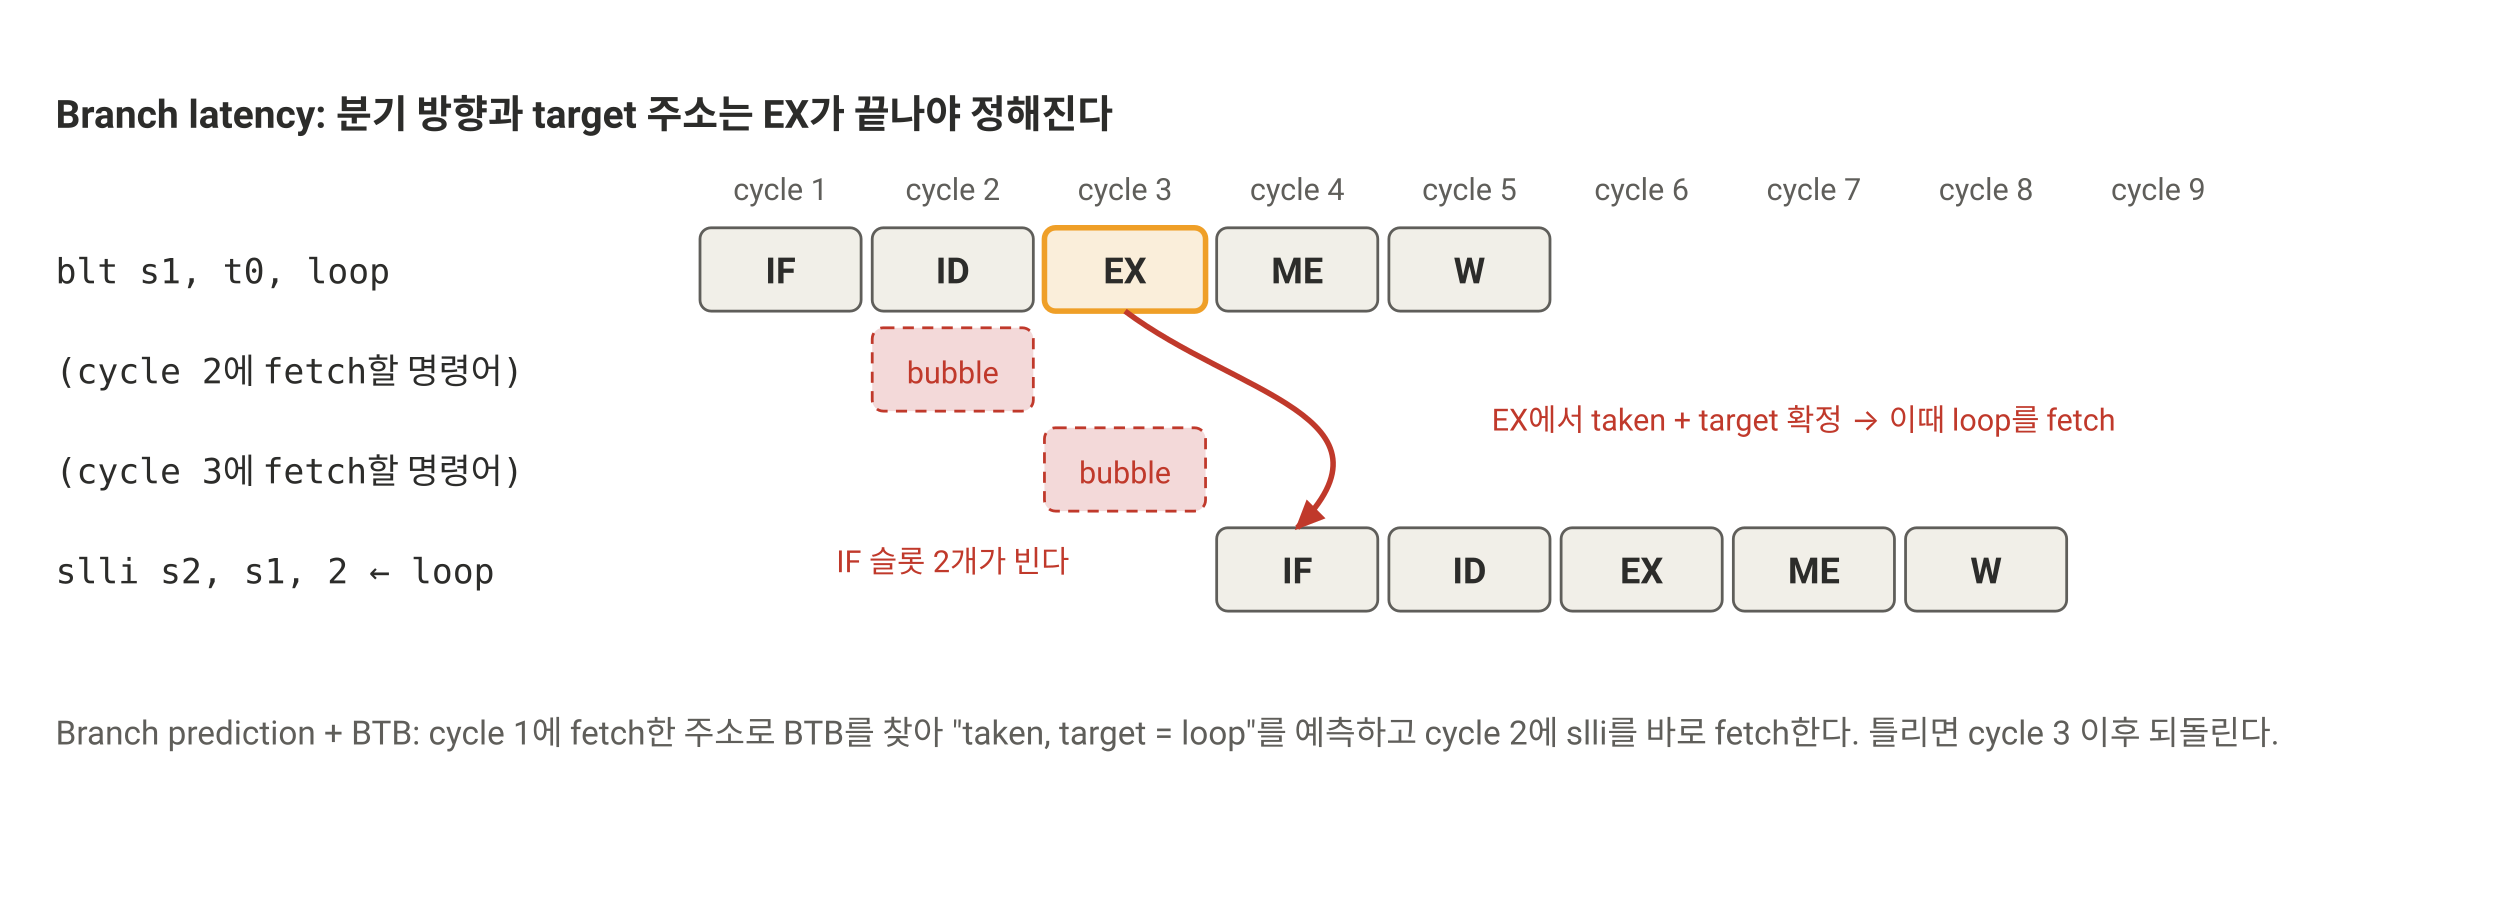
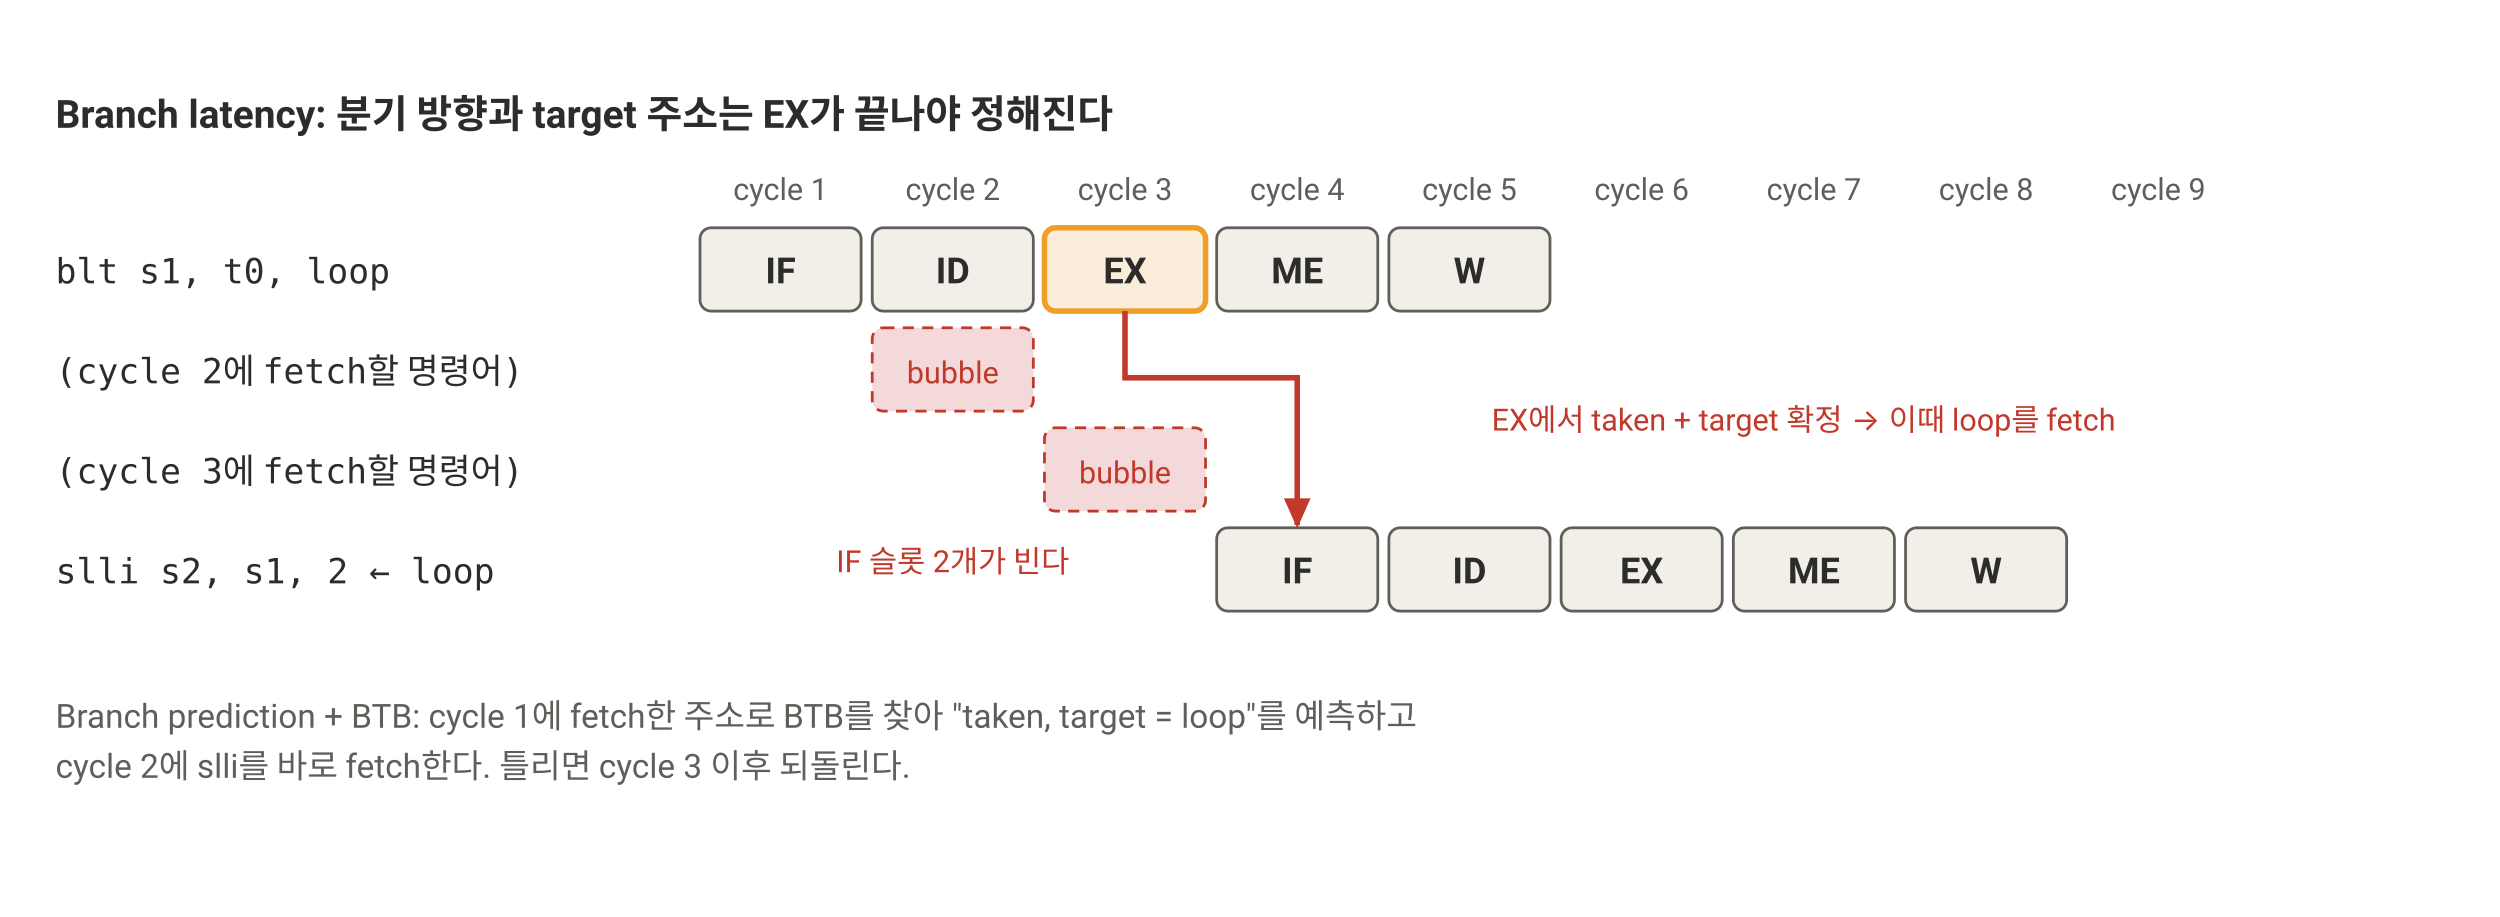
<svg xmlns="http://www.w3.org/2000/svg" viewBox="0 0 900 330" font-family="-apple-system, 'Segoe UI', Roboto, 'Apple SD Gothic Neo', 'Malgun Gothic', sans-serif" font-size="13">
  <defs>
    <marker id="ah" viewBox="0 0 10 10" refX="8" refY="5" markerWidth="6" markerHeight="6" orient="auto">
      <path d="M0,1 L9,5 L0,9 Z" fill="#C0392B" />
    </marker>
  </defs>
  <text x="20" y="46" font-size="14" font-weight="600" fill="#2C2C2A">Branch latency: 분기 방향과 target 주소는 EX가 끝나야 정해진다</text>
  <text x="281.0" y="72" text-anchor="middle" fill="#5F5E5A" font-size="11">cycle 1</text>
  <text x="343.0" y="72" text-anchor="middle" fill="#5F5E5A" font-size="11">cycle 2</text>
  <text x="405.0" y="72" text-anchor="middle" fill="#5F5E5A" font-size="11">cycle 3</text>
  <text x="467.0" y="72" text-anchor="middle" fill="#5F5E5A" font-size="11">cycle 4</text>
  <text x="529.0" y="72" text-anchor="middle" fill="#5F5E5A" font-size="11">cycle 5</text>
  <text x="591.0" y="72" text-anchor="middle" fill="#5F5E5A" font-size="11">cycle 6</text>
  <text x="653.0" y="72" text-anchor="middle" fill="#5F5E5A" font-size="11">cycle 7</text>
  <text x="715.0" y="72" text-anchor="middle" fill="#5F5E5A" font-size="11">cycle 8</text>
  <text x="777.0" y="72" text-anchor="middle" fill="#5F5E5A" font-size="11">cycle 9</text>
  <text x="20" y="102.0" font-family="ui-monospace, Menlo, Consolas, monospace" font-size="12.5" fill="#2C2C2A">blt  s1, t0, loop</text>
  <rect x="252" y="82" width="58" height="30" rx="4" fill="#F1EFE8" stroke="#5F5E5A" stroke-width="1" />
  <text x="281.0" y="102.0" text-anchor="middle" fill="#2C2C2A" font-weight="600">IF</text>
  <rect x="314" y="82" width="58" height="30" rx="4" fill="#F1EFE8" stroke="#5F5E5A" stroke-width="1" />
  <text x="343.0" y="102.0" text-anchor="middle" fill="#2C2C2A" font-weight="600">ID</text>
  <rect x="376" y="82" width="58" height="30" rx="4" fill="#FAEEDA" stroke="#EF9F27" stroke-width="2" />
  <text x="405.0" y="102.0" text-anchor="middle" fill="#2C2C2A" font-weight="600">EX</text>
  <rect x="438" y="82" width="58" height="30" rx="4" fill="#F1EFE8" stroke="#5F5E5A" stroke-width="1" />
  <text x="467.0" y="102.0" text-anchor="middle" fill="#2C2C2A" font-weight="600">ME</text>
  <rect x="500" y="82" width="58" height="30" rx="4" fill="#F1EFE8" stroke="#5F5E5A" stroke-width="1" />
  <text x="529.0" y="102.0" text-anchor="middle" fill="#2C2C2A" font-weight="600">W</text>
  <text x="20" y="138.0" font-family="ui-monospace, Menlo, Consolas, monospace" font-size="12.5" fill="#2C2C2A">(cycle 2에 fetch할 명령어)</text>
  <rect x="314" y="118" width="58" height="30" rx="4" fill="#F3D9D9" stroke="#C0392B" stroke-dasharray="4 3" />
  <text x="343.0" y="138.0" text-anchor="middle" fill="#C0392B" font-size="11">bubble</text>
  <text x="20" y="174.0" font-family="ui-monospace, Menlo, Consolas, monospace" font-size="12.5" fill="#2C2C2A">(cycle 3에 fetch할 명령어)</text>
  <rect x="376" y="154" width="58" height="30" rx="4" fill="#F3D9D9" stroke="#C0392B" stroke-dasharray="4 3" />
  <text x="405.0" y="174.0" text-anchor="middle" fill="#C0392B" font-size="11">bubble</text>
  <text x="20" y="210.0" font-family="ui-monospace, Menlo, Consolas, monospace" font-size="12.5" fill="#2C2C2A">slli s2, s1, 2  ← loop</text>
  <rect x="438" y="190" width="58" height="30" rx="4" fill="#F1EFE8" stroke="#5F5E5A" stroke-width="1" />
  <text x="467.0" y="210.0" text-anchor="middle" fill="#2C2C2A" font-weight="600">IF</text>
  <rect x="500" y="190" width="58" height="30" rx="4" fill="#F1EFE8" stroke="#5F5E5A" stroke-width="1" />
  <text x="529.0" y="210.0" text-anchor="middle" fill="#2C2C2A" font-weight="600">ID</text>
  <rect x="562" y="190" width="58" height="30" rx="4" fill="#F1EFE8" stroke="#5F5E5A" stroke-width="1" />
  <text x="591.0" y="210.0" text-anchor="middle" fill="#2C2C2A" font-weight="600">EX</text>
  <rect x="624" y="190" width="58" height="30" rx="4" fill="#F1EFE8" stroke="#5F5E5A" stroke-width="1" />
  <text x="653.0" y="210.0" text-anchor="middle" fill="#2C2C2A" font-weight="600">ME</text>
  <rect x="686" y="190" width="58" height="30" rx="4" fill="#F1EFE8" stroke="#5F5E5A" stroke-width="1" />
  <text x="715.0" y="210.0" text-anchor="middle" fill="#2C2C2A" font-weight="600">W</text>
-   <path d="M 405.0 112 C 445.0 142, 507.0 150, 467.0 190" fill="none" stroke="#C0392B" stroke-width="2" marker-end="url(#ah)" />
+   <path d="M 405 112 V 136 H 467 V 189" fill="none" stroke="#C0392B" stroke-width="2" marker-end="url(#ah)" />
  <text x="537.0" y="155.0" fill="#C0392B" font-size="11">EX에서 taken + target 확정 → 이때 loop를 fetch</text>
  <text x="343.0" y="206" text-anchor="middle" fill="#C0392B" font-size="11">IF 슬롯 2개가 빈다</text>
-   <text x="20" y="268" fill="#5F5E5A" font-size="12">Branch prediction + BTB: cycle 1에 fetch한 주소로 BTB를 찾아 "taken, target = loop"를 예측하고 cycle 2에 slli를 바로 fetch한다. 틀리면 cycle 3 이후 되돌린다.</text>
+   <text x="20" y="262" fill="#5F5E5A" font-size="12">Branch prediction + BTB: cycle 1에 fetch한 주소로 BTB를 찾아 "taken, target = loop"를 예측하고</text>
+   <text x="20" y="280" fill="#5F5E5A" font-size="12">cycle 2에 slli를 바로 fetch한다. 틀리면 cycle 3 이후 되돌린다.</text>
</svg>
